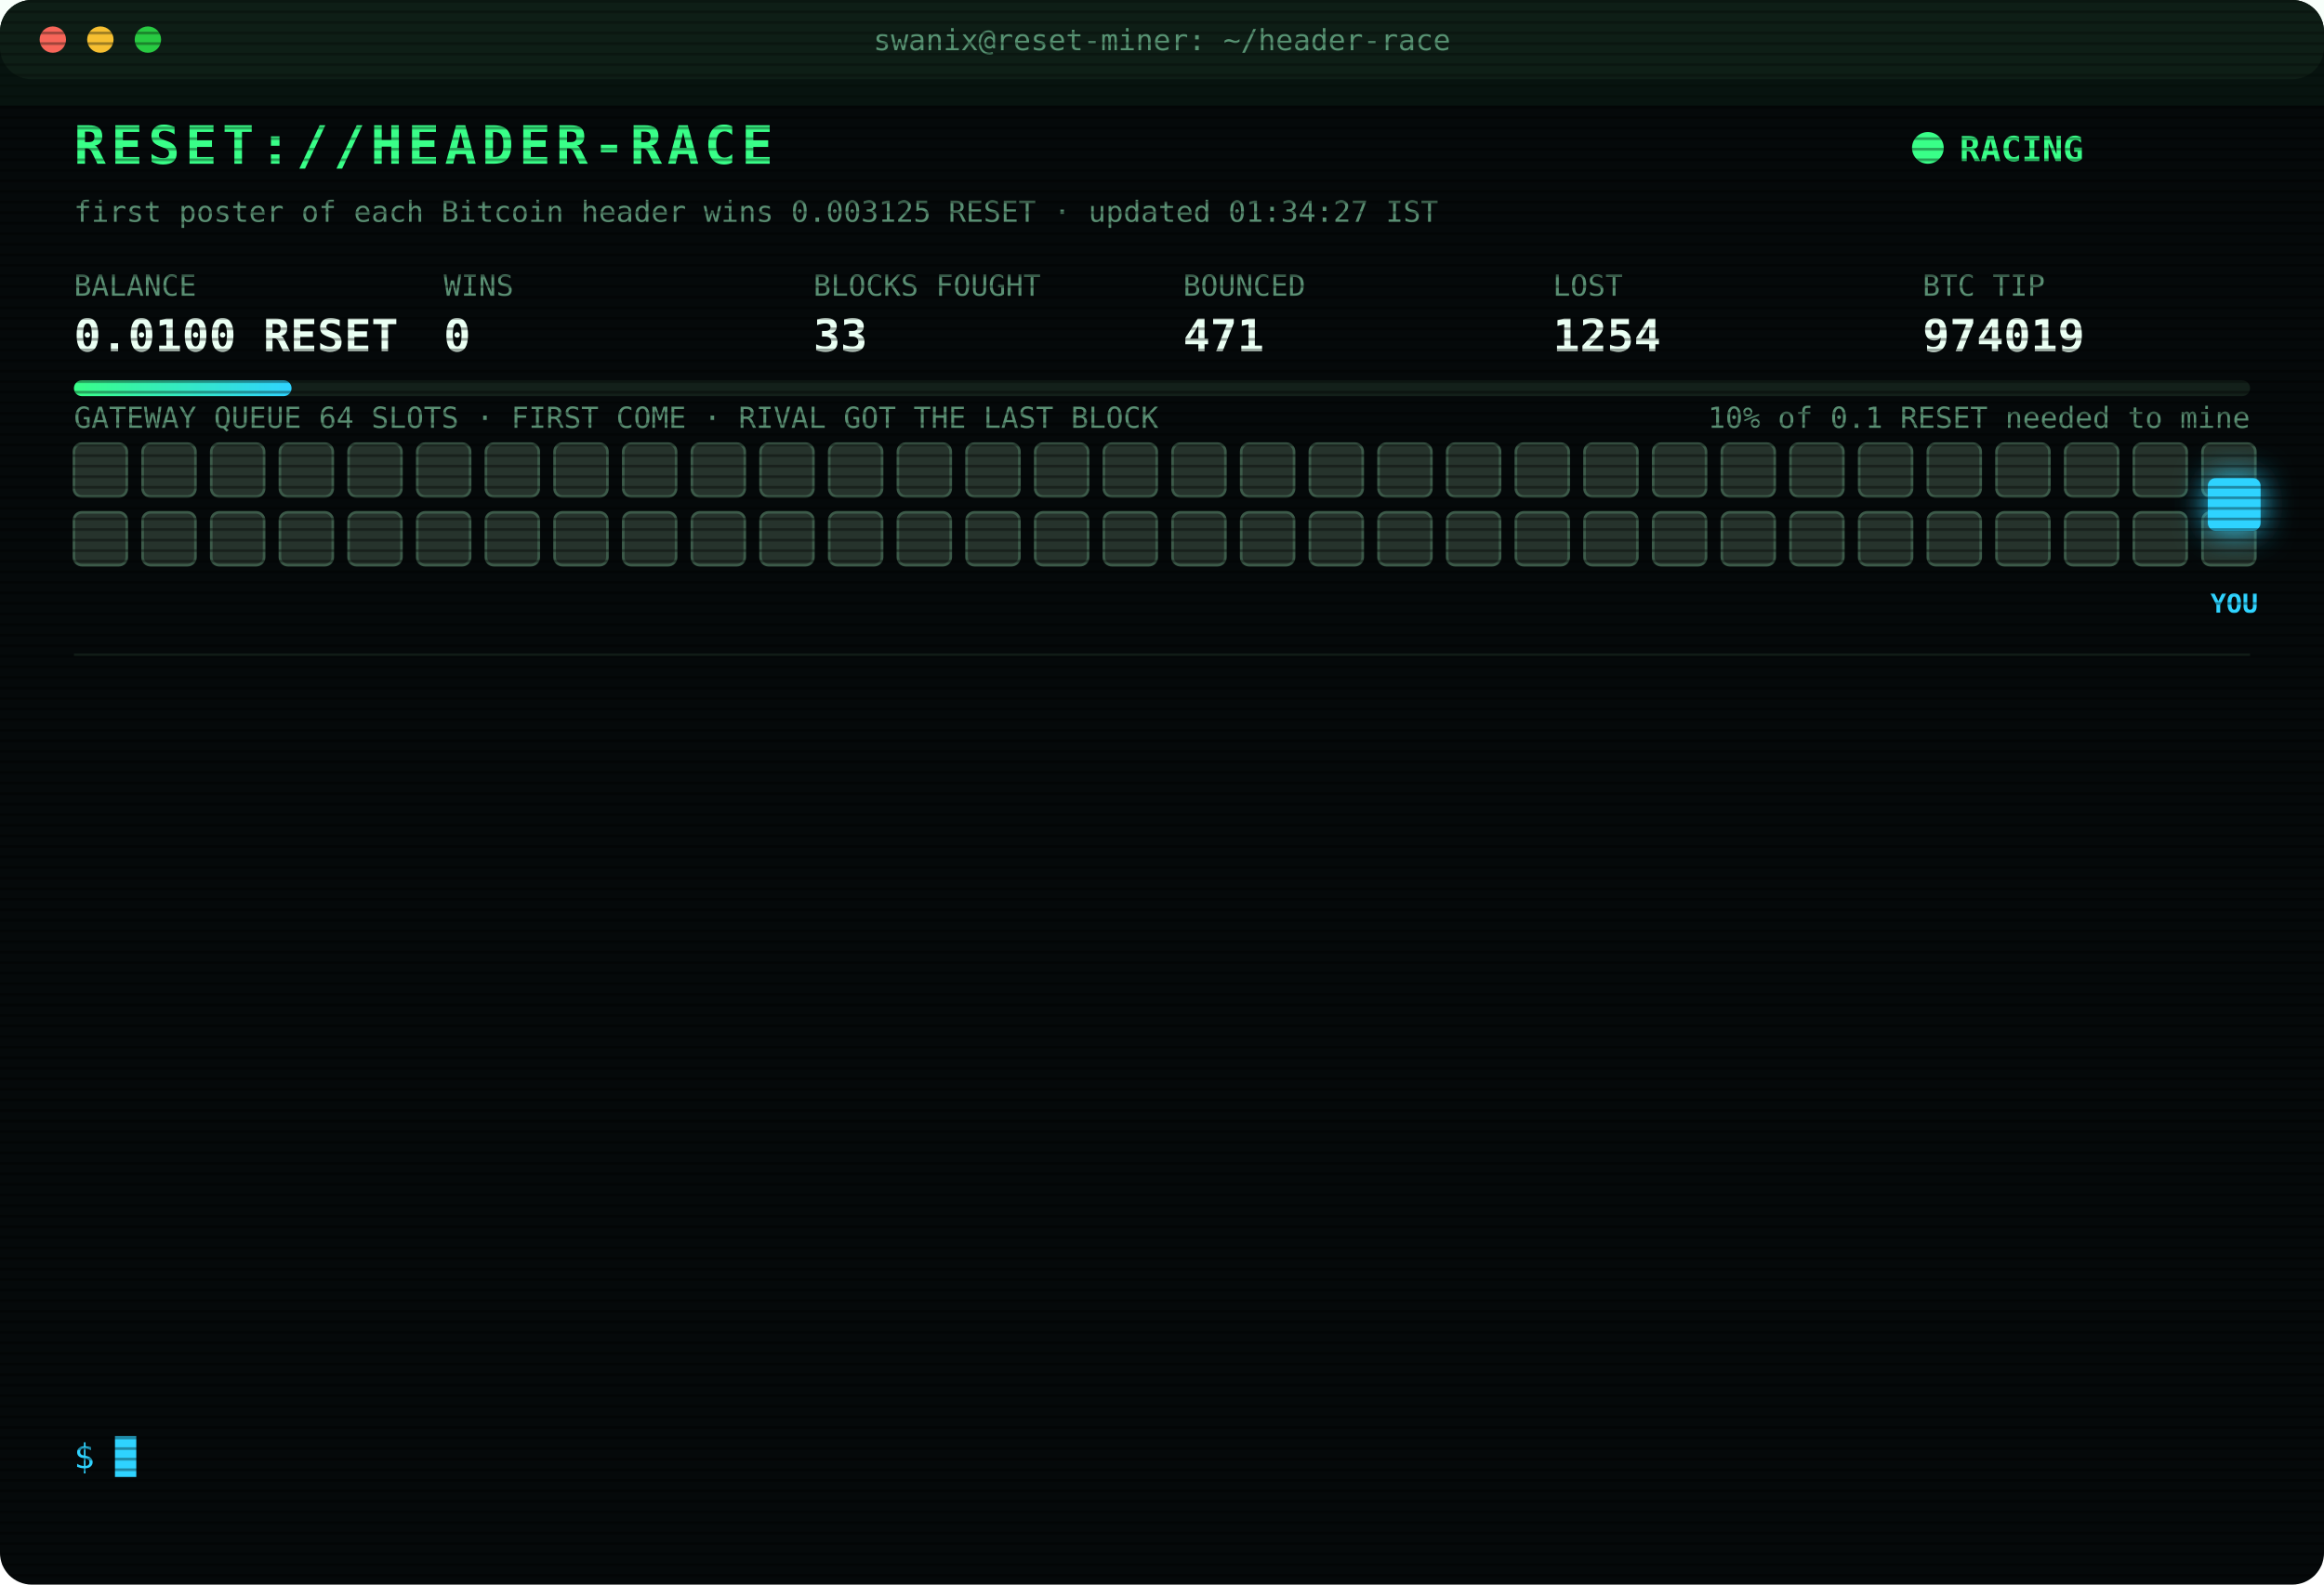
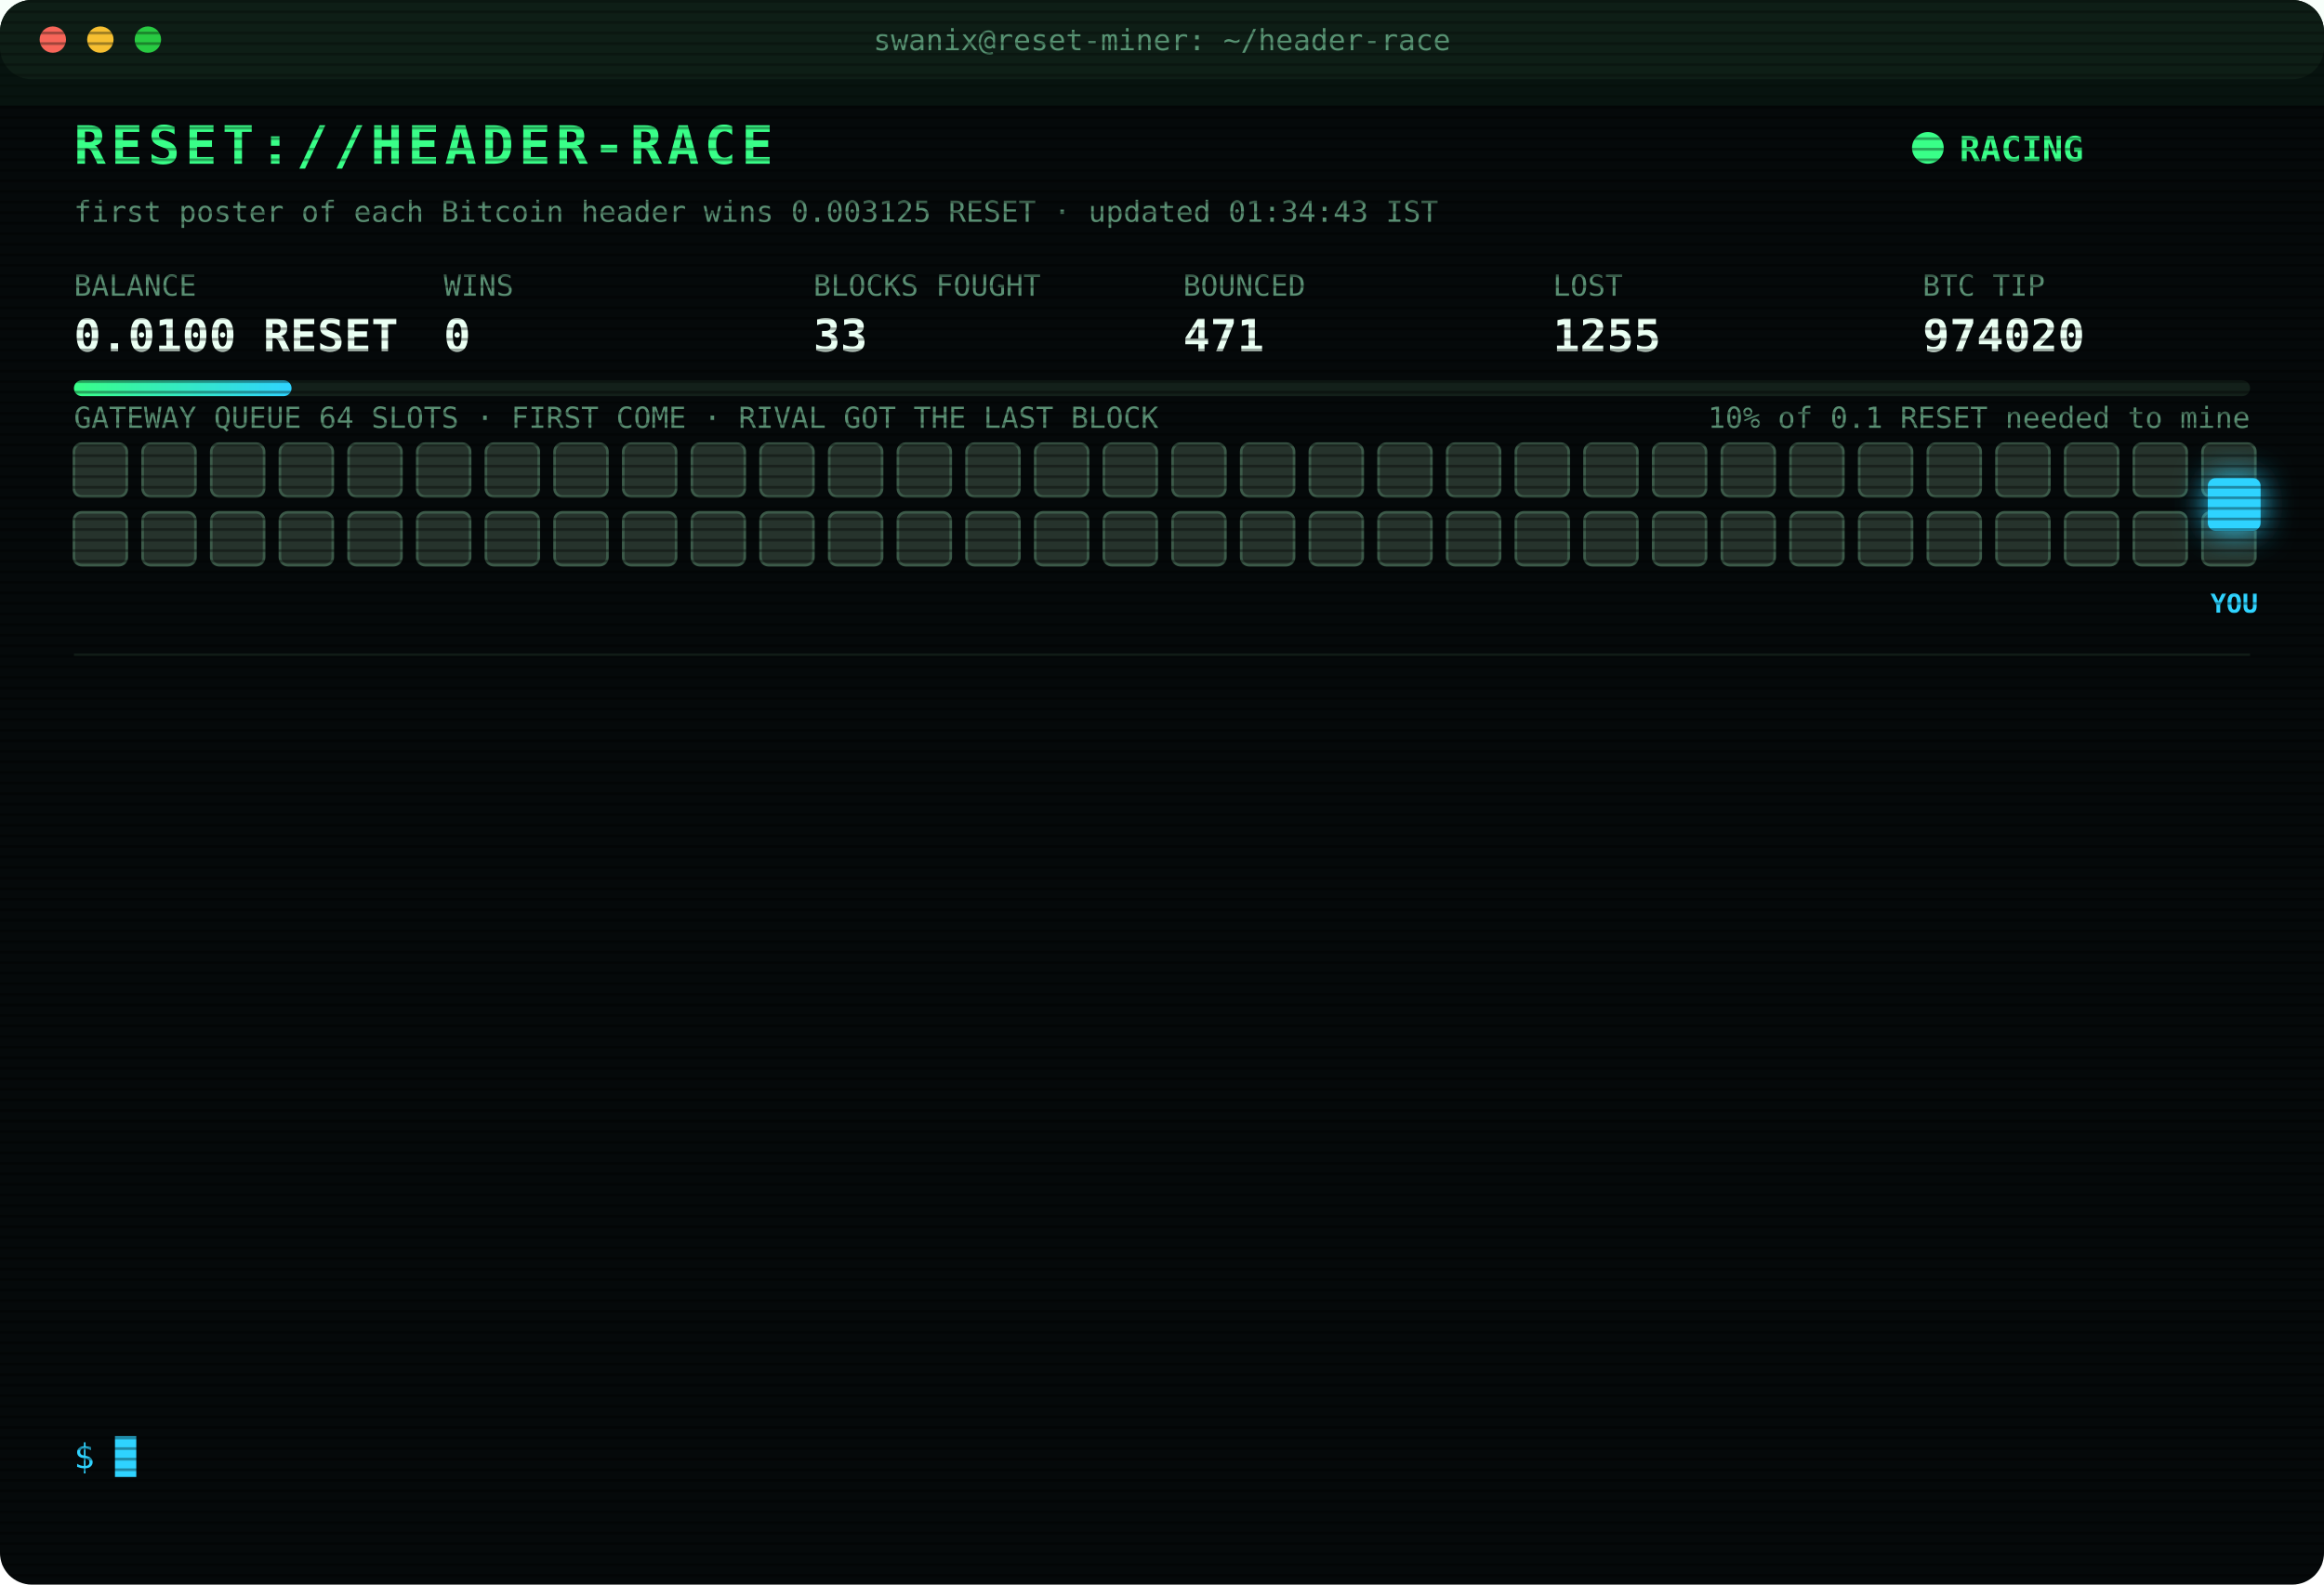
<svg xmlns="http://www.w3.org/2000/svg" width="880" height="600" viewBox="0 0 880 600" font-family="ui-monospace,SFMono-Regular,Menlo,Consolas,monospace">
  <style>
text{font-size:13px;fill:#7CFFB2}
.title{font-size:20px;font-weight:700;fill:#39FF88;letter-spacing:2px;animation:glitch 3s infinite steps(1)}
.sub{fill:#2fd3ff}.k{fill:#5a8f73;font-size:11px}.v{font-size:17px;font-weight:700;fill:#eafff3}
.ts{fill:#3f6b56}.boot{fill:#2fd3ff}.dim{fill:#5a8f73}.bad{fill:#ff4d6d}.warn{fill:#ffd23f}.mag{fill:#ff5cf0}.win{fill:#39FF88;font-weight:700}
.tag{font-size:10px;fill:#2fd3ff;font-weight:700}
.rival{fill:#26332c;stroke:#3c5a49;animation:jam 1.2s infinite alternate}
.idle{fill:#141c18;stroke:#22302a;animation:breathe 4s infinite}
.me{fill:#2fd3ff;filter:drop-shadow(0 0 6px #2fd3ff)}
.hover{animation:nudge 1.1s infinite ease-in-out}.bounce{animation:kick 1.4s infinite}
.ln{opacity:0;animation:in .4s forwards}
.cur{animation:blink 1s infinite steps(1)}
.scan{animation:scan 6s infinite linear}
.led{animation:blink 1.4s infinite}
@keyframes in{from{opacity:0;transform:translateX(-6px)}to{opacity:1;transform:none}}
@keyframes blink{50%{opacity:0}}
@keyframes jam{to{fill:#33463b}}
@keyframes breathe{50%{opacity:.4}}
@keyframes nudge{50%{transform:translateX(-10px)}}
@keyframes kick{0%,100%{transform:none}30%{transform:translateX(-14px)}55%{transform:translateX(10px) translateY(-6px)}}
@keyframes glitch{0%,92%{transform:none}93%{transform:translateX(2px);fill:#ff4d6d}95%{transform:translateX(-2px);fill:#2fd3ff}97%{transform:none}}
@keyframes scan{from{transform:translateY(-40px)}to{transform:translateY(600px)}}
</style>
  <defs>
    <pattern id="sl" width="4" height="4" patternUnits="userSpaceOnUse">
      <rect width="4" height="1" fill="#000" opacity=".35" />
    </pattern>
    <linearGradient id="bar">
      <stop offset="0" stop-color="#39FF88" />
      <stop offset="1" stop-color="#2fd3ff" />
    </linearGradient>
  </defs>
  <rect width="880" height="600" rx="12" fill="#05090a" />
  <rect width="880" height="30" rx="12" fill="#0d1512" />
  <circle cx="20" cy="15" r="5" fill="#ff5f57" />
  <circle cx="38" cy="15" r="5" fill="#febc2e" />
  <circle cx="56" cy="15" r="5" fill="#28c840" />
  <text x="440" y="19" text-anchor="middle" class="k">swanix@reset-miner: ~/header-race</text>
  <text x="28" y="62" class="title">RESET://HEADER-RACE</text>
  <circle class="led" cx="730" cy="56" r="6" fill="#39FF88" />
  <text x="742" y="61" class="win">RACING</text>
-   <text x="28" y="84" class="k">first poster of each Bitcoin header wins 0.003125 RESET · updated 01:34:27 IST</text>
+   <text x="28" y="84" class="k">first poster of each Bitcoin header wins 0.003125 RESET · updated 01:34:43 IST</text>
  <text x="28" y="112" class="k">BALANCE</text>
  <text x="28" y="133" class="v">0.0100 RESET</text>
  <text x="168" y="112" class="k">WINS</text>
  <text x="168" y="133" class="v">0</text>
  <text x="308" y="112" class="k">BLOCKS FOUGHT</text>
  <text x="308" y="133" class="v">33</text>
  <text x="448" y="112" class="k">BOUNCED</text>
  <text x="448" y="133" class="v">471</text>
  <text x="588" y="112" class="k">LOST</text>
-   <text x="588" y="133" class="v">1254</text>
+   <text x="588" y="133" class="v">1255</text>
  <text x="728" y="112" class="k">BTC TIP</text>
-   <text x="728" y="133" class="v">974019</text>
+   <text x="728" y="133" class="v">974020</text>
  <rect x="28" y="144" width="824" height="6" rx="3" fill="#13201a" />
  <rect x="28" y="144" width="82.4" height="6" rx="3" fill="url(#bar)" />
  <text x="852" y="162" text-anchor="end" class="k">10% of 0.1 RESET needed to mine</text>
  <text x="28" y="162" class="k">GATEWAY QUEUE 64 SLOTS · FIRST COME · RIVAL GOT THE LAST BLOCK</text>
  <rect class="rival" x="28" y="168" width="20" height="20" rx="3" style="animation-delay:0.00s" />
  <rect class="rival" x="54" y="168" width="20" height="20" rx="3" style="animation-delay:0.05s" />
  <rect class="rival" x="80" y="168" width="20" height="20" rx="3" style="animation-delay:0.10s" />
  <rect class="rival" x="106" y="168" width="20" height="20" rx="3" style="animation-delay:0.15s" />
  <rect class="rival" x="132" y="168" width="20" height="20" rx="3" style="animation-delay:0.20s" />
  <rect class="rival" x="158" y="168" width="20" height="20" rx="3" style="animation-delay:0.25s" />
  <rect class="rival" x="184" y="168" width="20" height="20" rx="3" style="animation-delay:0.30s" />
  <rect class="rival" x="210" y="168" width="20" height="20" rx="3" style="animation-delay:0.35s" />
  <rect class="rival" x="236" y="168" width="20" height="20" rx="3" style="animation-delay:0.40s" />
  <rect class="rival" x="262" y="168" width="20" height="20" rx="3" style="animation-delay:0.45s" />
  <rect class="rival" x="288" y="168" width="20" height="20" rx="3" style="animation-delay:0.50s" />
  <rect class="rival" x="314" y="168" width="20" height="20" rx="3" style="animation-delay:0.55s" />
  <rect class="rival" x="340" y="168" width="20" height="20" rx="3" style="animation-delay:0.60s" />
  <rect class="rival" x="366" y="168" width="20" height="20" rx="3" style="animation-delay:0.65s" />
  <rect class="rival" x="392" y="168" width="20" height="20" rx="3" style="animation-delay:0.70s" />
  <rect class="rival" x="418" y="168" width="20" height="20" rx="3" style="animation-delay:0.75s" />
  <rect class="rival" x="444" y="168" width="20" height="20" rx="3" style="animation-delay:0.80s" />
  <rect class="rival" x="470" y="168" width="20" height="20" rx="3" style="animation-delay:0.85s" />
  <rect class="rival" x="496" y="168" width="20" height="20" rx="3" style="animation-delay:0.90s" />
  <rect class="rival" x="522" y="168" width="20" height="20" rx="3" style="animation-delay:0.95s" />
  <rect class="rival" x="548" y="168" width="20" height="20" rx="3" style="animation-delay:1.00s" />
  <rect class="rival" x="574" y="168" width="20" height="20" rx="3" style="animation-delay:1.05s" />
  <rect class="rival" x="600" y="168" width="20" height="20" rx="3" style="animation-delay:1.10s" />
  <rect class="rival" x="626" y="168" width="20" height="20" rx="3" style="animation-delay:1.15s" />
  <rect class="rival" x="652" y="168" width="20" height="20" rx="3" style="animation-delay:1.20s" />
  <rect class="rival" x="678" y="168" width="20" height="20" rx="3" style="animation-delay:1.25s" />
  <rect class="rival" x="704" y="168" width="20" height="20" rx="3" style="animation-delay:1.30s" />
  <rect class="rival" x="730" y="168" width="20" height="20" rx="3" style="animation-delay:1.35s" />
  <rect class="rival" x="756" y="168" width="20" height="20" rx="3" style="animation-delay:1.40s" />
  <rect class="rival" x="782" y="168" width="20" height="20" rx="3" style="animation-delay:1.45s" />
  <rect class="rival" x="808" y="168" width="20" height="20" rx="3" style="animation-delay:1.50s" />
  <rect class="rival" x="834" y="168" width="20" height="20" rx="3" style="animation-delay:1.55s" />
  <rect class="rival" x="28" y="194" width="20" height="20" rx="3" style="animation-delay:1.60s" />
  <rect class="rival" x="54" y="194" width="20" height="20" rx="3" style="animation-delay:1.65s" />
  <rect class="rival" x="80" y="194" width="20" height="20" rx="3" style="animation-delay:1.70s" />
  <rect class="rival" x="106" y="194" width="20" height="20" rx="3" style="animation-delay:1.75s" />
  <rect class="rival" x="132" y="194" width="20" height="20" rx="3" style="animation-delay:1.80s" />
  <rect class="rival" x="158" y="194" width="20" height="20" rx="3" style="animation-delay:1.85s" />
  <rect class="rival" x="184" y="194" width="20" height="20" rx="3" style="animation-delay:1.90s" />
  <rect class="rival" x="210" y="194" width="20" height="20" rx="3" style="animation-delay:1.95s" />
  <rect class="rival" x="236" y="194" width="20" height="20" rx="3" style="animation-delay:2.00s" />
  <rect class="rival" x="262" y="194" width="20" height="20" rx="3" style="animation-delay:2.05s" />
  <rect class="rival" x="288" y="194" width="20" height="20" rx="3" style="animation-delay:2.10s" />
  <rect class="rival" x="314" y="194" width="20" height="20" rx="3" style="animation-delay:2.15s" />
  <rect class="rival" x="340" y="194" width="20" height="20" rx="3" style="animation-delay:2.20s" />
  <rect class="rival" x="366" y="194" width="20" height="20" rx="3" style="animation-delay:2.25s" />
  <rect class="rival" x="392" y="194" width="20" height="20" rx="3" style="animation-delay:2.30s" />
  <rect class="rival" x="418" y="194" width="20" height="20" rx="3" style="animation-delay:2.35s" />
  <rect class="rival" x="444" y="194" width="20" height="20" rx="3" style="animation-delay:2.40s" />
  <rect class="rival" x="470" y="194" width="20" height="20" rx="3" style="animation-delay:2.45s" />
  <rect class="rival" x="496" y="194" width="20" height="20" rx="3" style="animation-delay:2.50s" />
  <rect class="rival" x="522" y="194" width="20" height="20" rx="3" style="animation-delay:2.55s" />
  <rect class="rival" x="548" y="194" width="20" height="20" rx="3" style="animation-delay:2.60s" />
  <rect class="rival" x="574" y="194" width="20" height="20" rx="3" style="animation-delay:2.65s" />
  <rect class="rival" x="600" y="194" width="20" height="20" rx="3" style="animation-delay:2.70s" />
  <rect class="rival" x="626" y="194" width="20" height="20" rx="3" style="animation-delay:2.75s" />
  <rect class="rival" x="652" y="194" width="20" height="20" rx="3" style="animation-delay:2.80s" />
  <rect class="rival" x="678" y="194" width="20" height="20" rx="3" style="animation-delay:2.85s" />
  <rect class="rival" x="704" y="194" width="20" height="20" rx="3" style="animation-delay:2.90s" />
  <rect class="rival" x="730" y="194" width="20" height="20" rx="3" style="animation-delay:2.95s" />
  <rect class="rival" x="756" y="194" width="20" height="20" rx="3" style="animation-delay:3.00s" />
  <rect class="rival" x="782" y="194" width="20" height="20" rx="3" style="animation-delay:3.05s" />
  <rect class="rival" x="808" y="194" width="20" height="20" rx="3" style="animation-delay:3.10s" />
  <rect class="rival" x="834" y="194" width="20" height="20" rx="3" style="animation-delay:3.15s" />
  <g class="hover">
    <rect class="me" x="836" y="181" width="20" height="20" rx="3" />
    <text class="tag" x="846" y="232" text-anchor="middle">YOU</text>
  </g>
  <line x1="28" x2="852" y1="248" y2="248" stroke="#13201a" />
  <g class="ln" style="animation-delay:0.40s">
-     <text x="28" y="270" class="ts">00:48:28</text>
-     <text x="104" y="270" class="bad">[LOST] #974010 taken by a rival miner</text>
+     <text x="28" y="270" class="ts">00:52:29</text>
+     <text x="104" y="270" class="bad">[LOST] #974011 taken by a rival miner</text>
  </g>
  <g class="ln" style="animation-delay:0.65s">
-     <text x="28" y="292" class="ts">00:52:29</text>
-     <text x="104" y="292" class="bad">[LOST] #974011 taken by a rival miner</text>
+     <text x="28" y="292" class="ts">00:55:14</text>
+     <text x="104" y="292" class="bad">[LOST] #974012 taken by a rival miner</text>
  </g>
  <g class="ln" style="animation-delay:0.90s">
-     <text x="28" y="314" class="ts">00:55:14</text>
-     <text x="104" y="314" class="bad">[LOST] #974012 taken by a rival miner</text>
+     <text x="28" y="314" class="ts">00:58:40</text>
+     <text x="104" y="314" class="bad">[LOST] #974013 taken by a rival miner</text>
  </g>
  <g class="ln" style="animation-delay:1.15s">
-     <text x="28" y="336" class="ts">00:58:40</text>
-     <text x="104" y="336" class="bad">[LOST] #974013 taken by a rival miner</text>
+     <text x="28" y="336" class="ts">01:12:56</text>
+     <text x="104" y="336" class="bad">[LOST] #974014 taken by a rival miner</text>
  </g>
  <g class="ln" style="animation-delay:1.40s">
-     <text x="28" y="358" class="ts">01:12:56</text>
-     <text x="104" y="358" class="bad">[LOST] #974014 taken by a rival miner</text>
+     <text x="28" y="358" class="ts">01:16:00</text>
+     <text x="104" y="358" class="bad">[GATEWAY DOWN] no response · 306ms</text>
  </g>
  <g class="ln" style="animation-delay:1.65s">
-     <text x="28" y="380" class="ts">01:16:00</text>
-     <text x="104" y="380" class="bad">[GATEWAY DOWN] no response · 306ms</text>
+     <text x="28" y="380" class="ts">01:16:30</text>
+     <text x="104" y="380" class="bad">[GATEWAY DOWN] no response · 310ms</text>
  </g>
  <g class="ln" style="animation-delay:1.90s">
-     <text x="28" y="402" class="ts">01:16:30</text>
-     <text x="104" y="402" class="bad">[GATEWAY DOWN] no response · 310ms</text>
+     <text x="28" y="402" class="ts">01:17:00</text>
+     <text x="104" y="402" class="bad">[GATEWAY DOWN] no response · 315ms</text>
  </g>
  <g class="ln" style="animation-delay:2.15s">
-     <text x="28" y="424" class="ts">01:17:00</text>
-     <text x="104" y="424" class="bad">[GATEWAY DOWN] no response · 315ms</text>
+     <text x="28" y="424" class="ts">01:17:31</text>
+     <text x="104" y="424" class="bad">[GATEWAY DOWN] no response · 312ms</text>
  </g>
  <g class="ln" style="animation-delay:2.40s">
-     <text x="28" y="446" class="ts">01:17:31</text>
-     <text x="104" y="446" class="bad">[GATEWAY DOWN] no response · 312ms</text>
+     <text x="28" y="446" class="ts">01:19:34</text>
+     <text x="104" y="446" class="bad">[LOST] #974015 taken by a rival miner</text>
  </g>
  <g class="ln" style="animation-delay:2.65s">
-     <text x="28" y="468" class="ts">01:19:34</text>
-     <text x="104" y="468" class="bad">[LOST] #974015 taken by a rival miner</text>
+     <text x="28" y="468" class="ts">01:24:36</text>
+     <text x="104" y="468" class="bad">[LOST] #974016 taken by a rival miner</text>
  </g>
  <g class="ln" style="animation-delay:2.90s">
-     <text x="28" y="490" class="ts">01:24:36</text>
-     <text x="104" y="490" class="bad">[LOST] #974016 taken by a rival miner</text>
+     <text x="28" y="490" class="ts">01:28:51</text>
+     <text x="104" y="490" class="bad">[LOST] #974017 taken by a rival miner</text>
  </g>
  <g class="ln" style="animation-delay:3.15s">
-     <text x="28" y="512" class="ts">01:28:51</text>
-     <text x="104" y="512" class="bad">[LOST] #974017 taken by a rival miner</text>
+     <text x="28" y="512" class="ts">01:34:27</text>
+     <text x="104" y="512" class="bad">[LOST] #974019 taken by a rival miner</text>
  </g>
  <g class="ln" style="animation-delay:3.40s">
-     <text x="28" y="534" class="ts">01:34:27</text>
-     <text x="104" y="534" class="bad">[LOST] #974019 taken by a rival miner</text>
+     <text x="28" y="534" class="ts">01:34:33</text>
+     <text x="104" y="534" class="bad">[LOST] #974020 taken by a rival miner</text>
  </g>
  <text x="28" y="556" class="sub">$ <tspan class="cur">█</tspan>
  </text>
  <rect width="880" height="600" rx="12" fill="url(#sl)" pointer-events="none" />
  <rect class="scan" width="880" height="40" fill="#39FF88" opacity=".04" />
</svg>
